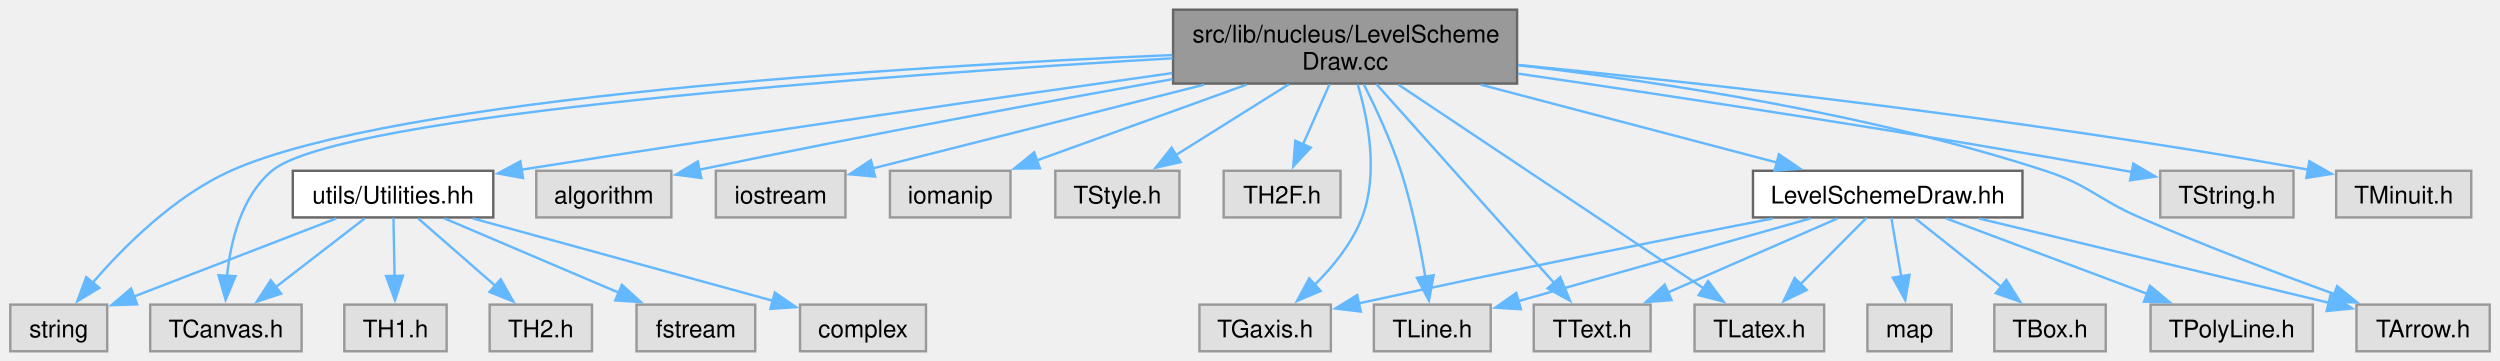
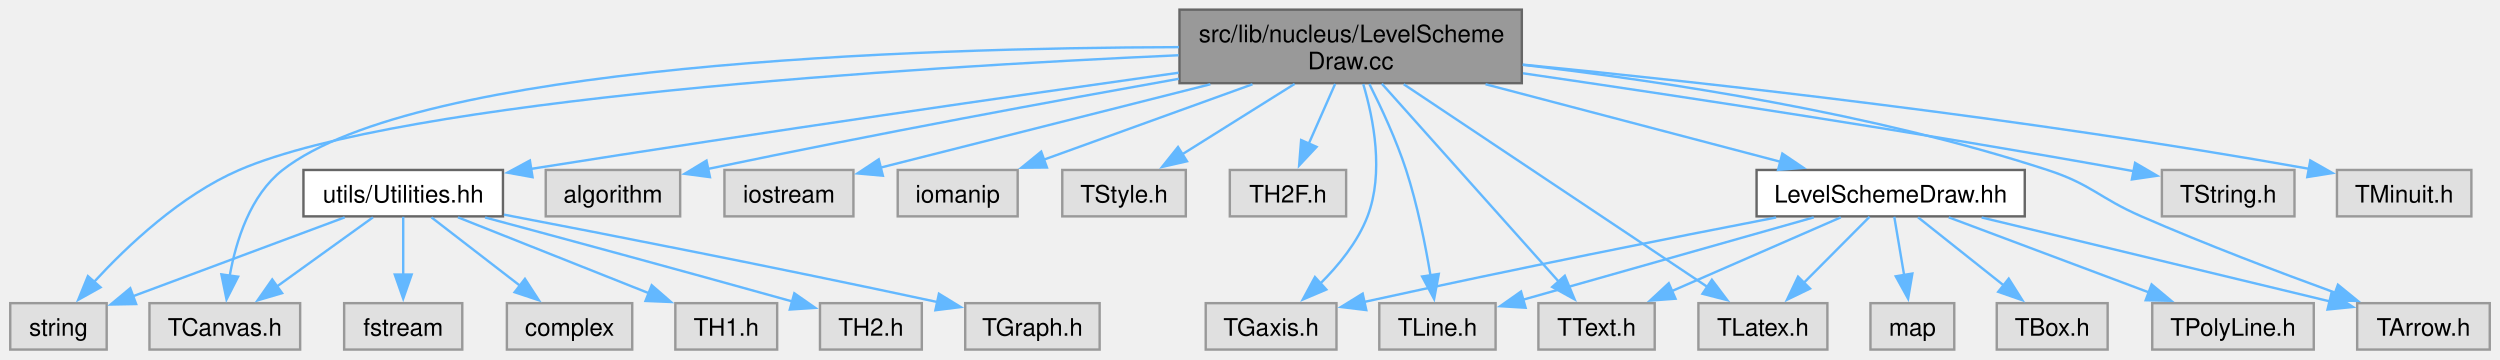
- <svg xmlns="http://www.w3.org/2000/svg" xmlns:xlink="http://www.w3.org/1999/xlink" width="1032pt" height="149pt" viewBox="0.00 0.00 1031.50 149.00">
+ <svg xmlns="http://www.w3.org/2000/svg" xmlns:xlink="http://www.w3.org/1999/xlink" width="1037pt" height="149pt" viewBox="0.00 0.00 1036.50 149.00">
  <g id="graph0" class="graph" transform="scale(1 1) rotate(0) translate(4 145)">
    <g id="Node000001" class="node">
      <g id="a_Node000001">
        <a xlink:title=" ">
-           <polygon fill="#999999" stroke="#666666" points="622,-141 480,-141 480,-110.5 622,-110.5 622,-141" />
-           <text text-anchor="start" x="488" y="-127.5" font-family="Helvetica,sans-Serif" font-size="10.00">src/lib/nucleus/LevelScheme</text>
-           <text text-anchor="middle" x="551" y="-116.25" font-family="Helvetica,sans-Serif" font-size="10.00">Draw.cc</text>
+           <polygon fill="#999999" stroke="#666666" points="627,-141 485,-141 485,-110.5 627,-110.5 627,-141" />
+           <text text-anchor="start" x="493" y="-127.5" font-family="Helvetica,sans-Serif" font-size="10.00">src/lib/nucleus/LevelScheme</text>
+           <text text-anchor="middle" x="556" y="-116.25" font-family="Helvetica,sans-Serif" font-size="10.00">Draw.cc</text>
        </a>
      </g>
    </g>
    <g id="Node000002" class="node">
      <g id="a_Node000002">
        <a xlink:title=" ">
          <polygon fill="#e0e0e0" stroke="#999999" points="40,-19.25 0,-19.25 0,0 40,0 40,-19.25" />
          <text text-anchor="middle" x="20" y="-5.75" font-family="Helvetica,sans-Serif" font-size="10.00">string</text>
        </a>
      </g>
    </g>
    <g id="edge1_Node000001_Node000002" class="edge">
      <g id="a_edge1_Node000001_Node000002">
        <a xlink:title=" ">
-           <path fill="none" stroke="#63b8ff" d="M479.68,-122.28C368.28,-117.54 158.74,-104.81 91,-74.5 67.69,-64.07 46.73,-43.07 33.72,-27.99" />
-           <polygon fill="#63b8ff" stroke="#63b8ff" points="36.75,-26.15 27.67,-20.68 31.35,-30.62 36.75,-26.15" />
+           <path fill="none" stroke="#63b8ff" d="M484.62,-122.08C373.11,-117.06 163.29,-103.94 95,-74.5 70.81,-64.07 48.58,-43.07 34.7,-27.99" />
+           <polygon fill="#63b8ff" stroke="#63b8ff" points="37.46,-25.82 28.21,-20.65 32.21,-30.46 37.46,-25.82" />
        </a>
      </g>
    </g>
    <g id="Node000003" class="node">
      <g id="a_Node000003">
        <a xlink:title=" ">
-           <polygon fill="#e0e0e0" stroke="#999999" points="272.88,-74.5 217.12,-74.5 217.12,-55.25 272.88,-55.25 272.88,-74.5" />
-           <text text-anchor="middle" x="245" y="-61" font-family="Helvetica,sans-Serif" font-size="10.00">algorithm</text>
+           <polygon fill="#e0e0e0" stroke="#999999" points="277.88,-74.5 222.12,-74.5 222.12,-55.25 277.88,-55.25 277.88,-74.5" />
+           <text text-anchor="middle" x="250" y="-61" font-family="Helvetica,sans-Serif" font-size="10.00">algorithm</text>
        </a>
      </g>
    </g>
    <g id="edge2_Node000001_Node000003" class="edge">
      <g id="a_edge2_Node000001_Node000003">
        <a xlink:title=" ">
-           <path fill="none" stroke="#63b8ff" d="M479.75,-112.33C428.08,-103.12 356.27,-89.89 284.33,-74.92" />
-           <polygon fill="#63b8ff" stroke="#63b8ff" points="285.24,-71.53 274.73,-72.91 283.8,-78.38 285.24,-71.53" />
+           <path fill="none" stroke="#63b8ff" d="M484.75,-112.33C433.08,-103.12 361.27,-89.89 289.33,-74.92" />
+           <polygon fill="#63b8ff" stroke="#63b8ff" points="290.24,-71.53 279.73,-72.91 288.8,-78.38 290.24,-71.53" />
        </a>
      </g>
    </g>
    <g id="Node000004" class="node">
      <g id="a_Node000004">
        <a xlink:title=" ">
-           <polygon fill="#e0e0e0" stroke="#999999" points="344.75,-74.5 291.25,-74.5 291.25,-55.25 344.75,-55.25 344.75,-74.5" />
-           <text text-anchor="middle" x="318" y="-61" font-family="Helvetica,sans-Serif" font-size="10.00">iostream</text>
+           <polygon fill="#e0e0e0" stroke="#999999" points="349.75,-74.5 296.25,-74.5 296.25,-55.25 349.75,-55.25 349.75,-74.5" />
+           <text text-anchor="middle" x="323" y="-61" font-family="Helvetica,sans-Serif" font-size="10.00">iostream</text>
        </a>
      </g>
    </g>
    <g id="edge3_Node000001_Node000004" class="edge">
      <g id="a_edge3_Node000001_Node000004">
        <a xlink:title=" ">
-           <path fill="none" stroke="#63b8ff" d="M492.81,-110.05C449.93,-99.21 392.86,-84.79 355.78,-75.42" />
-           <polygon fill="#63b8ff" stroke="#63b8ff" points="356.97,-72.11 346.42,-73.06 355.25,-78.9 356.97,-72.11" />
+           <path fill="none" stroke="#63b8ff" d="M497.81,-110.05C454.93,-99.21 397.86,-84.79 360.78,-75.42" />
+           <polygon fill="#63b8ff" stroke="#63b8ff" points="361.97,-72.11 351.42,-73.06 360.25,-78.9 361.97,-72.11" />
        </a>
      </g>
    </g>
    <g id="Node000005" class="node">
      <g id="a_Node000005">
        <a xlink:title=" ">
-           <polygon fill="#e0e0e0" stroke="#999999" points="412.88,-74.5 363.12,-74.5 363.12,-55.25 412.88,-55.25 412.88,-74.5" />
-           <text text-anchor="middle" x="388" y="-61" font-family="Helvetica,sans-Serif" font-size="10.00">iomanip</text>
+           <polygon fill="#e0e0e0" stroke="#999999" points="417.88,-74.5 368.12,-74.5 368.12,-55.25 417.88,-55.25 417.88,-74.5" />
+           <text text-anchor="middle" x="393" y="-61" font-family="Helvetica,sans-Serif" font-size="10.00">iomanip</text>
        </a>
      </g>
    </g>
    <g id="edge4_Node000001_Node000005" class="edge">
      <g id="a_edge4_Node000001_Node000005">
        <a xlink:title=" ">
-           <path fill="none" stroke="#63b8ff" d="M510.29,-110.05C483.68,-100.43 449.24,-88 423.7,-78.77" />
-           <polygon fill="#63b8ff" stroke="#63b8ff" points="425.02,-75.52 414.42,-75.42 422.64,-82.11 425.02,-75.52" />
+           <path fill="none" stroke="#63b8ff" d="M515.29,-110.05C488.68,-100.43 454.24,-88 428.7,-78.77" />
+           <polygon fill="#63b8ff" stroke="#63b8ff" points="430.02,-75.52 419.42,-75.42 427.64,-82.11 430.02,-75.52" />
        </a>
      </g>
    </g>
    <g id="Node000006" class="node">
      <g id="a_Node000006">
        <a xlink:title=" ">
-           <polygon fill="#e0e0e0" stroke="#999999" points="482.62,-74.5 431.38,-74.5 431.38,-55.25 482.62,-55.25 482.62,-74.5" />
-           <text text-anchor="middle" x="457" y="-61" font-family="Helvetica,sans-Serif" font-size="10.00">TStyle.h</text>
+           <polygon fill="#e0e0e0" stroke="#999999" points="487.62,-74.5 436.38,-74.5 436.38,-55.25 487.62,-55.25 487.62,-74.5" />
+           <text text-anchor="middle" x="462" y="-61" font-family="Helvetica,sans-Serif" font-size="10.00">TStyle.h</text>
        </a>
      </g>
    </g>
    <g id="edge5_Node000001_Node000006" class="edge">
      <g id="a_edge5_Node000001_Node000006">
        <a xlink:title=" ">
-           <path fill="none" stroke="#63b8ff" d="M527.76,-110.2C513.59,-101.32 495.5,-89.99 481.16,-81.01" />
-           <polygon fill="#63b8ff" stroke="#63b8ff" points="483.11,-78.1 472.77,-75.75 479.39,-84.03 483.11,-78.1" />
+           <path fill="none" stroke="#63b8ff" d="M532.76,-110.2C518.59,-101.32 500.5,-89.99 486.16,-81.01" />
+           <polygon fill="#63b8ff" stroke="#63b8ff" points="488.11,-78.1 477.77,-75.75 484.39,-84.03 488.11,-78.1" />
        </a>
      </g>
    </g>
    <g id="Node000007" class="node">
      <g id="a_Node000007">
        <a xlink:title=" ">
-           <polygon fill="#e0e0e0" stroke="#999999" points="549.12,-74.5 500.88,-74.5 500.88,-55.25 549.12,-55.25 549.12,-74.5" />
-           <text text-anchor="middle" x="525" y="-61" font-family="Helvetica,sans-Serif" font-size="10.00">TH2F.h</text>
+           <polygon fill="#e0e0e0" stroke="#999999" points="554.12,-74.5 505.88,-74.5 505.88,-55.25 554.12,-55.25 554.12,-74.5" />
+           <text text-anchor="middle" x="530" y="-61" font-family="Helvetica,sans-Serif" font-size="10.00">TH2F.h</text>
        </a>
      </g>
    </g>
    <g id="edge6_Node000001_Node000007" class="edge">
      <g id="a_edge6_Node000001_Node000007">
        <a xlink:title=" ">
-           <path fill="none" stroke="#63b8ff" d="M544.57,-110.2C541.26,-102.7 537.18,-93.45 533.6,-85.35" />
-           <polygon fill="#63b8ff" stroke="#63b8ff" points="536.86,-84.07 529.62,-76.34 530.46,-86.9 536.86,-84.07" />
+           <path fill="none" stroke="#63b8ff" d="M549.57,-110.2C546.26,-102.7 542.18,-93.45 538.6,-85.35" />
+           <polygon fill="#63b8ff" stroke="#63b8ff" points="541.86,-84.07 534.62,-76.34 535.46,-86.9 541.86,-84.07" />
        </a>
      </g>
    </g>
    <g id="Node000008" class="node">
      <g id="a_Node000008">
        <a xlink:title=" ">
-           <polygon fill="#e0e0e0" stroke="#999999" points="545.12,-19.25 490.88,-19.25 490.88,0 545.12,0 545.12,-19.25" />
-           <text text-anchor="middle" x="518" y="-5.75" font-family="Helvetica,sans-Serif" font-size="10.00">TGaxis.h</text>
+           <polygon fill="#e0e0e0" stroke="#999999" points="550.12,-19.25 495.88,-19.25 495.88,0 550.12,0 550.12,-19.25" />
+           <text text-anchor="middle" x="523" y="-5.75" font-family="Helvetica,sans-Serif" font-size="10.00">TGaxis.h</text>
        </a>
      </g>
    </g>
    <g id="edge7_Node000001_Node000008" class="edge">
      <g id="a_edge7_Node000001_Node000008">
        <a xlink:title=" ">
-           <path fill="none" stroke="#63b8ff" d="M556.22,-110.13C560.52,-95.71 564.89,-73.26 558,-55.25 553.9,-44.55 545.93,-34.79 538.17,-27.15" />
-           <polygon fill="#63b8ff" stroke="#63b8ff" points="540.9,-24.9 531.15,-20.76 536.19,-30.08 540.9,-24.9" />
+           <path fill="none" stroke="#63b8ff" d="M561.22,-110.13C565.52,-95.71 569.89,-73.26 563,-55.25 558.9,-44.55 550.93,-34.79 543.17,-27.15" />
+           <polygon fill="#63b8ff" stroke="#63b8ff" points="545.9,-24.9 536.15,-20.76 541.19,-30.08 545.9,-24.9" />
        </a>
      </g>
    </g>
    <g id="Node000009" class="node">
      <g id="a_Node000009">
        <a xlink:title=" ">
          <polygon fill="#e0e0e0" stroke="#999999" points="120.25,-19.25 57.75,-19.25 57.75,0 120.25,0 120.25,-19.25" />
          <text text-anchor="middle" x="89" y="-5.75" font-family="Helvetica,sans-Serif" font-size="10.00">TCanvas.h</text>
        </a>
      </g>
    </g>
    <g id="edge8_Node000001_Node000009" class="edge">
      <g id="a_edge8_Node000001_Node000009">
        <a xlink:title=" ">
-           <path fill="none" stroke="#63b8ff" d="M479.74,-120.94C361.73,-114.01 135.89,-97.86 108,-74.5 95.38,-63.93 90.92,-45.37 89.45,-30.97" />
-           <polygon fill="#63b8ff" stroke="#63b8ff" points="92.95,-30.99 88.88,-21.21 85.96,-31.39 92.95,-30.99" />
+           <path fill="none" stroke="#63b8ff" d="M484.81,-125.45C374.56,-125.12 169.31,-118.4 113,-74.5 99.56,-64.02 93.65,-45.15 91.04,-30.63" />
+           <polygon fill="#63b8ff" stroke="#63b8ff" points="94.52,-30.24 89.71,-20.8 87.59,-31.18 94.52,-30.24" />
        </a>
      </g>
    </g>
    <g id="Node000010" class="node">
      <g id="a_Node000010">
        <a xlink:title=" ">
-           <polygon fill="#e0e0e0" stroke="#999999" points="611.12,-19.25 562.88,-19.25 562.88,0 611.12,0 611.12,-19.25" />
-           <text text-anchor="middle" x="587" y="-5.75" font-family="Helvetica,sans-Serif" font-size="10.00">TLine.h</text>
+           <polygon fill="#e0e0e0" stroke="#999999" points="616.12,-19.25 567.88,-19.25 567.88,0 616.12,0 616.12,-19.25" />
+           <text text-anchor="middle" x="592" y="-5.75" font-family="Helvetica,sans-Serif" font-size="10.00">TLine.h</text>
        </a>
      </g>
    </g>
    <g id="edge9_Node000001_Node000010" class="edge">
      <g id="a_edge9_Node000001_Node000010">
        <a xlink:title=" ">
-           <path fill="none" stroke="#63b8ff" d="M558.76,-110.16C563.72,-100.31 569.96,-86.91 574,-74.5 578.68,-60.14 582.02,-43.38 584.13,-30.64" />
-           <polygon fill="#63b8ff" stroke="#63b8ff" points="587.56,-31.38 585.62,-20.96 580.64,-30.31 587.56,-31.38" />
+           <path fill="none" stroke="#63b8ff" d="M563.76,-110.16C568.72,-100.31 574.96,-86.91 579,-74.5 583.68,-60.14 587.02,-43.38 589.13,-30.64" />
+           <polygon fill="#63b8ff" stroke="#63b8ff" points="592.56,-31.38 590.62,-20.96 585.64,-30.31 592.56,-31.38" />
        </a>
      </g>
    </g>
    <g id="Node000011" class="node">
      <g id="a_Node000011">
        <a xlink:title=" ">
-           <polygon fill="#e0e0e0" stroke="#999999" points="677.12,-19.25 628.88,-19.25 628.88,0 677.12,0 677.12,-19.25" />
-           <text text-anchor="middle" x="653" y="-5.75" font-family="Helvetica,sans-Serif" font-size="10.00">TText.h</text>
+           <polygon fill="#e0e0e0" stroke="#999999" points="682.12,-19.25 633.88,-19.25 633.88,0 682.12,0 682.12,-19.25" />
+           <text text-anchor="middle" x="658" y="-5.75" font-family="Helvetica,sans-Serif" font-size="10.00">TText.h</text>
        </a>
      </g>
    </g>
    <g id="edge10_Node000001_Node000011" class="edge">
      <g id="a_edge10_Node000001_Node000011">
        <a xlink:title=" ">
-           <path fill="none" stroke="#63b8ff" d="M563.92,-110.3C582.59,-89.41 617.07,-50.82 637.22,-28.28" />
-           <polygon fill="#63b8ff" stroke="#63b8ff" points="639.83,-30.61 643.88,-20.83 634.61,-25.95 639.83,-30.61" />
+           <path fill="none" stroke="#63b8ff" d="M568.92,-110.3C587.59,-89.41 622.07,-50.82 642.22,-28.28" />
+           <polygon fill="#63b8ff" stroke="#63b8ff" points="644.83,-30.61 648.88,-20.83 639.61,-25.95 644.83,-30.61" />
        </a>
      </g>
    </g>
    <g id="Node000012" class="node">
      <g id="a_Node000012">
        <a xlink:title=" ">
-           <polygon fill="#e0e0e0" stroke="#999999" points="748.75,-19.25 695.25,-19.25 695.25,0 748.75,0 748.75,-19.25" />
-           <text text-anchor="middle" x="722" y="-5.75" font-family="Helvetica,sans-Serif" font-size="10.00">TLatex.h</text>
+           <polygon fill="#e0e0e0" stroke="#999999" points="753.75,-19.25 700.25,-19.25 700.25,0 753.75,0 753.75,-19.25" />
+           <text text-anchor="middle" x="727" y="-5.75" font-family="Helvetica,sans-Serif" font-size="10.00">TLatex.h</text>
        </a>
      </g>
    </g>
    <g id="edge11_Node000001_Node000012" class="edge">
      <g id="a_edge11_Node000001_Node000012">
        <a xlink:title=" ">
-           <path fill="none" stroke="#63b8ff" d="M573.01,-110.06C605.54,-88.35 666.18,-47.88 699.18,-25.86" />
-           <polygon fill="#63b8ff" stroke="#63b8ff" points="700.84,-28.96 707.21,-20.5 696.95,-23.14 700.84,-28.96" />
+           <path fill="none" stroke="#63b8ff" d="M578.01,-110.06C610.54,-88.35 671.18,-47.88 704.18,-25.86" />
+           <polygon fill="#63b8ff" stroke="#63b8ff" points="705.84,-28.96 712.21,-20.5 701.95,-23.14 705.84,-28.96" />
        </a>
      </g>
    </g>
    <g id="Node000013" class="node">
      <g id="a_Node000013">
        <a xlink:title=" ">
-           <polygon fill="#e0e0e0" stroke="#999999" points="942.5,-74.5 887.5,-74.5 887.5,-55.25 942.5,-55.25 942.5,-74.5" />
-           <text text-anchor="middle" x="915" y="-61" font-family="Helvetica,sans-Serif" font-size="10.00">TString.h</text>
+           <polygon fill="#e0e0e0" stroke="#999999" points="947.5,-74.5 892.5,-74.5 892.5,-55.25 947.5,-55.25 947.5,-74.5" />
+           <text text-anchor="middle" x="920" y="-61" font-family="Helvetica,sans-Serif" font-size="10.00">TString.h</text>
        </a>
      </g>
    </g>
    <g id="edge12_Node000001_Node000013" class="edge">
      <g id="a_edge12_Node000001_Node000013">
        <a xlink:title=" ">
-           <path fill="none" stroke="#63b8ff" d="M622.47,-114.6C687.83,-105.07 787.12,-90.01 873,-74.5 873.99,-74.32 875,-74.14 876.01,-73.95" />
-           <polygon fill="#63b8ff" stroke="#63b8ff" points="876.38,-77.44 885.54,-72.1 875.05,-70.57 876.38,-77.44" />
+           <path fill="none" stroke="#63b8ff" d="M627.47,-114.6C692.83,-105.07 792.12,-90.01 878,-74.5 878.99,-74.32 880,-74.14 881.01,-73.95" />
+           <polygon fill="#63b8ff" stroke="#63b8ff" points="881.38,-77.44 890.54,-72.1 880.05,-70.57 881.38,-77.44" />
        </a>
      </g>
    </g>
    <g id="Node000014" class="node">
      <g id="a_Node000014">
        <a xlink:title=" ">
-           <polygon fill="#e0e0e0" stroke="#999999" points="1023.5,-19.25 968.5,-19.25 968.5,0 1023.5,0 1023.5,-19.25" />
-           <text text-anchor="middle" x="996" y="-5.75" font-family="Helvetica,sans-Serif" font-size="10.00">TArrow.h</text>
+           <polygon fill="#e0e0e0" stroke="#999999" points="1028.5,-19.25 973.5,-19.25 973.5,0 1028.5,0 1028.5,-19.25" />
+           <text text-anchor="middle" x="1001" y="-5.75" font-family="Helvetica,sans-Serif" font-size="10.00">TArrow.h</text>
        </a>
      </g>
    </g>
    <g id="edge13_Node000001_Node000014" class="edge">
      <g id="a_edge13_Node000001_Node000014">
        <a xlink:title=" ">
-           <path fill="none" stroke="#63b8ff" d="M622.45,-118.09C681.79,-111.19 767.86,-98.03 840,-74.5 858.38,-68.51 861.28,-62.98 879,-55.25 905.54,-43.67 936.14,-32.06 959.39,-23.58" />
-           <polygon fill="#63b8ff" stroke="#63b8ff" points="960.52,-26.9 968.73,-20.2 958.14,-20.31 960.52,-26.9" />
+           <path fill="none" stroke="#63b8ff" d="M627.45,-118.09C686.79,-111.19 772.86,-98.03 845,-74.5 863.38,-68.51 866.28,-62.98 884,-55.25 910.54,-43.67 941.14,-32.06 964.39,-23.58" />
+           <polygon fill="#63b8ff" stroke="#63b8ff" points="965.52,-26.9 973.73,-20.2 963.14,-20.31 965.52,-26.9" />
        </a>
      </g>
    </g>
    <g id="Node000015" class="node">
      <g id="a_Node000015">
        <a xlink:title=" ">
-           <polygon fill="#e0e0e0" stroke="#999999" points="1015.88,-74.5 960.12,-74.5 960.12,-55.25 1015.88,-55.25 1015.88,-74.5" />
-           <text text-anchor="middle" x="988" y="-61" font-family="Helvetica,sans-Serif" font-size="10.00">TMinuit.h</text>
+           <polygon fill="#e0e0e0" stroke="#999999" points="1020.88,-74.5 965.12,-74.5 965.12,-55.25 1020.88,-55.25 1020.88,-74.5" />
+           <text text-anchor="middle" x="993" y="-61" font-family="Helvetica,sans-Serif" font-size="10.00">TMinuit.h</text>
        </a>
      </g>
    </g>
    <g id="edge14_Node000001_Node000015" class="edge">
      <g id="a_edge14_Node000001_Node000015">
        <a xlink:title=" ">
-           <path fill="none" stroke="#63b8ff" d="M622.35,-118.21C700.38,-110.52 829.31,-96.24 948.62,-74.96" />
-           <polygon fill="#63b8ff" stroke="#63b8ff" points="949.06,-78.44 958.27,-73.22 947.81,-71.55 949.06,-78.44" />
+           <path fill="none" stroke="#63b8ff" d="M627.35,-118.21C705.38,-110.52 834.31,-96.24 953.62,-74.96" />
+           <polygon fill="#63b8ff" stroke="#63b8ff" points="954.06,-78.44 963.27,-73.22 952.81,-71.55 954.06,-78.44" />
        </a>
      </g>
    </g>
    <g id="Node000016" class="node">
      <g id="a_Node000016">
        <a xlink:href="../../d2/d67/_level_scheme_draw_8hh.html" target="_top" xlink:title=" ">
-           <polygon fill="white" stroke="#666666" points="830.62,-74.5 719.38,-74.5 719.38,-55.25 830.62,-55.25 830.62,-74.5" />
-           <text text-anchor="middle" x="775" y="-61" font-family="Helvetica,sans-Serif" font-size="10.00">LevelSchemeDraw.hh</text>
+           <polygon fill="white" stroke="#666666" points="835.62,-74.5 724.38,-74.5 724.38,-55.25 835.62,-55.25 835.62,-74.5" />
+           <text text-anchor="middle" x="780" y="-61" font-family="Helvetica,sans-Serif" font-size="10.00">LevelSchemeDraw.hh</text>
        </a>
      </g>
    </g>
    <g id="edge15_Node000001_Node000016" class="edge">
      <g id="a_edge15_Node000001_Node000016">
        <a xlink:title=" ">
-           <path fill="none" stroke="#63b8ff" d="M606.95,-110.05C644.72,-100.12 693.94,-87.18 729.34,-77.88" />
-           <polygon fill="#63b8ff" stroke="#63b8ff" points="730.07,-81.3 738.85,-75.38 728.29,-74.53 730.07,-81.3" />
+           <path fill="none" stroke="#63b8ff" d="M611.95,-110.05C649.72,-100.12 698.94,-87.18 734.34,-77.88" />
+           <polygon fill="#63b8ff" stroke="#63b8ff" points="735.07,-81.3 743.85,-75.38 733.29,-74.53 735.07,-81.3" />
        </a>
      </g>
    </g>
    <g id="Node000020" class="node">
      <g id="a_Node000020">
        <a xlink:href="../../d7/db9/_utilities_8hh.html" target="_top" xlink:title=" ">
-           <polygon fill="white" stroke="#666666" points="199.38,-74.5 116.62,-74.5 116.62,-55.25 199.38,-55.25 199.38,-74.5" />
-           <text text-anchor="middle" x="158" y="-61" font-family="Helvetica,sans-Serif" font-size="10.00">utils/Utilities.hh</text>
+           <polygon fill="white" stroke="#666666" points="204.38,-74.5 121.62,-74.5 121.62,-55.25 204.38,-55.25 204.38,-74.5" />
+           <text text-anchor="middle" x="163" y="-61" font-family="Helvetica,sans-Serif" font-size="10.00">utils/Utilities.hh</text>
        </a>
      </g>
    </g>
    <g id="edge24_Node000001_Node000020" class="edge">
      <g id="a_edge24_Node000001_Node000020">
        <a xlink:title=" ">
-           <path fill="none" stroke="#63b8ff" d="M479.64,-114.83C412.72,-105.41 309.54,-90.57 210.81,-74.92" />
-           <polygon fill="#63b8ff" stroke="#63b8ff" points="211.65,-71.51 201.22,-73.39 210.55,-78.42 211.65,-71.51" />
+           <path fill="none" stroke="#63b8ff" d="M484.64,-114.83C417.72,-105.41 314.54,-90.57 215.81,-74.92" />
+           <polygon fill="#63b8ff" stroke="#63b8ff" points="216.65,-71.51 206.22,-73.39 215.55,-78.42 216.65,-71.51" />
        </a>
      </g>
    </g>
    <g id="edge21_Node000016_Node000008" class="edge">
      <g id="a_edge21_Node000016_Node000008">
        <a xlink:title=" ">
-           <path fill="none" stroke="#63b8ff" d="M727.47,-54.79C685.1,-46.58 621.1,-33.89 556.68,-19.78" />
-           <polygon fill="#63b8ff" stroke="#63b8ff" points="557.49,-16.38 546.97,-17.65 555.99,-23.21 557.49,-16.38" />
+           <path fill="none" stroke="#63b8ff" d="M732.47,-54.79C690.1,-46.58 626.1,-33.89 561.68,-19.78" />
+           <polygon fill="#63b8ff" stroke="#63b8ff" points="562.49,-16.38 551.97,-17.65 560.99,-23.21 562.49,-16.38" />
        </a>
      </g>
    </g>
    <g id="edge23_Node000016_Node000010" class="edge">
      <g id="a_edge23_Node000016_Node000010">
        <a xlink:title=" ">
-           <path fill="none" stroke="#63b8ff" d="M743.11,-54.84C709.7,-45.38 657.33,-30.55 622.6,-20.71" />
-           <polygon fill="#63b8ff" stroke="#63b8ff" points="623.57,-17.35 613,-17.99 621.67,-24.08 623.57,-17.35" />
+           <path fill="none" stroke="#63b8ff" d="M748.11,-54.84C714.7,-45.38 662.33,-30.55 627.6,-20.71" />
+           <polygon fill="#63b8ff" stroke="#63b8ff" points="628.57,-17.35 618,-17.99 626.67,-24.08 628.57,-17.35" />
        </a>
      </g>
    </g>
    <g id="edge18_Node000016_Node000011" class="edge">
      <g id="a_edge18_Node000016_Node000011">
        <a xlink:title=" ">
-           <path fill="none" stroke="#63b8ff" d="M754.3,-54.84C735.11,-46.47 706.29,-33.88 684.28,-24.28" />
-           <polygon fill="#63b8ff" stroke="#63b8ff" points="685.75,-21.1 675.18,-20.31 682.95,-27.52 685.75,-21.1" />
+           <path fill="none" stroke="#63b8ff" d="M759.3,-54.84C740.11,-46.47 711.29,-33.88 689.28,-24.28" />
+           <polygon fill="#63b8ff" stroke="#63b8ff" points="690.75,-21.1 680.18,-20.31 687.95,-27.52 690.75,-21.1" />
        </a>
      </g>
    </g>
    <g id="edge19_Node000016_Node000012" class="edge">
      <g id="a_edge19_Node000016_Node000012">
        <a xlink:title=" ">
-           <path fill="none" stroke="#63b8ff" d="M766.25,-55.08C758.85,-47.65 748.04,-36.79 738.95,-27.66" />
-           <polygon fill="#63b8ff" stroke="#63b8ff" points="741.54,-25.3 732.01,-20.68 736.58,-30.24 741.54,-25.3" />
+           <path fill="none" stroke="#63b8ff" d="M771.25,-55.08C763.85,-47.65 753.04,-36.79 743.95,-27.66" />
+           <polygon fill="#63b8ff" stroke="#63b8ff" points="746.54,-25.3 737.01,-20.68 741.58,-30.24 746.54,-25.3" />
        </a>
      </g>
    </g>
    <g id="edge17_Node000016_Node000014" class="edge">
      <g id="a_edge17_Node000016_Node000014">
        <a xlink:title=" ">
-           <path fill="none" stroke="#63b8ff" d="M812.74,-54.78C853,-45.08 916.44,-29.79 957.13,-19.99" />
-           <polygon fill="#63b8ff" stroke="#63b8ff" points="957.84,-23.42 966.74,-17.67 956.2,-16.61 957.84,-23.42" />
+           <path fill="none" stroke="#63b8ff" d="M817.74,-54.78C858,-45.08 921.44,-29.79 962.13,-19.99" />
+           <polygon fill="#63b8ff" stroke="#63b8ff" points="962.84,-23.42 971.74,-17.67 961.2,-16.61 962.84,-23.42" />
        </a>
      </g>
    </g>
    <g id="Node000017" class="node">
      <g id="a_Node000017">
        <a xlink:title=" ">
-           <polygon fill="#e0e0e0" stroke="#999999" points="801.38,-19.25 766.62,-19.25 766.62,0 801.38,0 801.38,-19.25" />
-           <text text-anchor="middle" x="784" y="-5.75" font-family="Helvetica,sans-Serif" font-size="10.00">map</text>
+           <polygon fill="#e0e0e0" stroke="#999999" points="806.38,-19.25 771.62,-19.25 771.62,0 806.38,0 806.38,-19.25" />
+           <text text-anchor="middle" x="789" y="-5.75" font-family="Helvetica,sans-Serif" font-size="10.00">map</text>
        </a>
      </g>
    </g>
    <g id="edge16_Node000016_Node000017" class="edge">
      <g id="a_edge16_Node000016_Node000017">
        <a xlink:title=" ">
-           <path fill="none" stroke="#63b8ff" d="M776.49,-55.08C777.6,-48.49 779.17,-39.21 780.59,-30.82" />
-           <polygon fill="#63b8ff" stroke="#63b8ff" points="784.01,-31.55 782.23,-21.1 777.11,-30.38 784.01,-31.55" />
+           <path fill="none" stroke="#63b8ff" d="M781.49,-55.08C782.6,-48.49 784.17,-39.21 785.59,-30.82" />
+           <polygon fill="#63b8ff" stroke="#63b8ff" points="789.01,-31.55 787.23,-21.1 782.11,-30.38 789.01,-31.55" />
        </a>
      </g>
    </g>
    <g id="Node000018" class="node">
      <g id="a_Node000018">
        <a xlink:title=" ">
-           <polygon fill="#e0e0e0" stroke="#999999" points="865,-19.25 819,-19.25 819,0 865,0 865,-19.25" />
-           <text text-anchor="middle" x="842" y="-5.75" font-family="Helvetica,sans-Serif" font-size="10.00">TBox.h</text>
+           <polygon fill="#e0e0e0" stroke="#999999" points="870,-19.25 824,-19.25 824,0 870,0 870,-19.25" />
+           <text text-anchor="middle" x="847" y="-5.75" font-family="Helvetica,sans-Serif" font-size="10.00">TBox.h</text>
        </a>
      </g>
    </g>
    <g id="edge20_Node000016_Node000018" class="edge">
      <g id="a_edge20_Node000016_Node000018">
        <a xlink:title=" ">
-           <path fill="none" stroke="#63b8ff" d="M786.37,-54.84C796.05,-47.15 810.2,-35.9 821.81,-26.68" />
-           <polygon fill="#63b8ff" stroke="#63b8ff" points="823.97,-29.43 829.62,-20.47 819.61,-23.95 823.97,-29.43" />
+           <path fill="none" stroke="#63b8ff" d="M791.37,-54.84C801.05,-47.15 815.2,-35.9 826.81,-26.68" />
+           <polygon fill="#63b8ff" stroke="#63b8ff" points="828.97,-29.43 834.62,-20.47 824.61,-23.95 828.97,-29.43" />
        </a>
      </g>
    </g>
    <g id="Node000019" class="node">
      <g id="a_Node000019">
        <a xlink:title=" ">
-           <polygon fill="#e0e0e0" stroke="#999999" points="950.5,-19.25 883.5,-19.25 883.5,0 950.5,0 950.5,-19.25" />
-           <text text-anchor="middle" x="917" y="-5.75" font-family="Helvetica,sans-Serif" font-size="10.00">TPolyLine.h</text>
+           <polygon fill="#e0e0e0" stroke="#999999" points="955.5,-19.25 888.5,-19.25 888.5,0 955.5,0 955.5,-19.25" />
+           <text text-anchor="middle" x="922" y="-5.75" font-family="Helvetica,sans-Serif" font-size="10.00">TPolyLine.h</text>
        </a>
      </g>
    </g>
    <g id="edge22_Node000016_Node000019" class="edge">
      <g id="a_edge22_Node000016_Node000019">
        <a xlink:title=" ">
-           <path fill="none" stroke="#63b8ff" d="M799.09,-54.84C821.94,-46.27 856.52,-33.31 882.33,-23.63" />
-           <polygon fill="#63b8ff" stroke="#63b8ff" points="883.24,-27.02 891.38,-20.23 880.78,-20.47 883.24,-27.02" />
+           <path fill="none" stroke="#63b8ff" d="M804.09,-54.84C826.94,-46.27 861.52,-33.31 887.33,-23.63" />
+           <polygon fill="#63b8ff" stroke="#63b8ff" points="888.24,-27.02 896.38,-20.23 885.78,-20.47 888.24,-27.02" />
        </a>
      </g>
    </g>
    <g id="edge25_Node000020_Node000002" class="edge">
      <g id="a_edge25_Node000020_Node000002">
        <a xlink:title=" ">
-           <path fill="none" stroke="#63b8ff" d="M134.59,-54.84C111.55,-45.95 76.23,-32.32 50.89,-22.54" />
-           <polygon fill="#63b8ff" stroke="#63b8ff" points="52.37,-19.37 41.78,-19.03 49.85,-25.9 52.37,-19.37" />
+           <path fill="none" stroke="#63b8ff" d="M138.74,-54.84C114.48,-45.81 77.08,-31.88 50.75,-22.07" />
+           <polygon fill="#63b8ff" stroke="#63b8ff" points="52.22,-18.89 41.63,-18.68 49.78,-25.45 52.22,-18.89" />
        </a>
      </g>
    </g>
    <g id="edge28_Node000020_Node000009" class="edge">
      <g id="a_edge28_Node000020_Node000009">
        <a xlink:title=" ">
-           <path fill="none" stroke="#63b8ff" d="M146.3,-54.84C136.22,-47.07 121.46,-35.67 109.44,-26.4" />
-           <polygon fill="#63b8ff" stroke="#63b8ff" points="111.79,-23.79 101.73,-20.45 107.51,-29.33 111.79,-23.79" />
+           <path fill="none" stroke="#63b8ff" d="M150.45,-54.84C139.54,-46.99 123.5,-35.45 110.54,-26.12" />
+           <polygon fill="#63b8ff" stroke="#63b8ff" points="112.76,-23.41 102.6,-20.41 108.67,-29.09 112.76,-23.41" />
        </a>
      </g>
    </g>
    <g id="Node000021" class="node">
      <g id="a_Node000021">
        <a xlink:title=" ">
-           <polygon fill="#e0e0e0" stroke="#999999" points="307.5,-19.25 258.5,-19.25 258.5,0 307.5,0 307.5,-19.25" />
-           <text text-anchor="middle" x="283" y="-5.75" font-family="Helvetica,sans-Serif" font-size="10.00">fstream</text>
+           <polygon fill="#e0e0e0" stroke="#999999" points="187.5,-19.25 138.5,-19.25 138.5,0 187.5,0 187.5,-19.25" />
+           <text text-anchor="middle" x="163" y="-5.75" font-family="Helvetica,sans-Serif" font-size="10.00">fstream</text>
        </a>
      </g>
    </g>
    <g id="edge26_Node000020_Node000021" class="edge">
      <g id="a_edge26_Node000020_Node000021">
        <a xlink:title=" ">
-           <path fill="none" stroke="#63b8ff" d="M179.2,-54.84C198.96,-46.43 228.67,-33.77 251.25,-24.15" />
-           <polygon fill="#63b8ff" stroke="#63b8ff" points="252.47,-27.43 260.3,-20.3 249.73,-20.99 252.47,-27.43" />
+           <path fill="none" stroke="#63b8ff" d="M163,-55.08C163,-48.57 163,-39.42 163,-31.12" />
+           <polygon fill="#63b8ff" stroke="#63b8ff" points="166.5,-31.12 163,-21.12 159.5,-31.12 166.5,-31.12" />
        </a>
      </g>
    </g>
    <g id="Node000022" class="node">
      <g id="a_Node000022">
        <a xlink:title=" ">
-           <polygon fill="#e0e0e0" stroke="#999999" points="378,-19.25 326,-19.25 326,0 378,0 378,-19.25" />
-           <text text-anchor="middle" x="352" y="-5.75" font-family="Helvetica,sans-Serif" font-size="10.00">complex</text>
+           <polygon fill="#e0e0e0" stroke="#999999" points="258,-19.25 206,-19.25 206,0 258,0 258,-19.25" />
+           <text text-anchor="middle" x="232" y="-5.75" font-family="Helvetica,sans-Serif" font-size="10.00">complex</text>
        </a>
      </g>
    </g>
    <g id="edge27_Node000020_Node000022" class="edge">
      <g id="a_edge27_Node000020_Node000022">
        <a xlink:title=" ">
-           <path fill="none" stroke="#63b8ff" d="M190.91,-54.84C225.25,-45.42 278.98,-30.67 314.82,-20.83" />
-           <polygon fill="#63b8ff" stroke="#63b8ff" points="315.61,-24.24 324.33,-18.22 313.76,-17.49 315.61,-24.24" />
+           <path fill="none" stroke="#63b8ff" d="M174.7,-54.84C184.78,-47.07 199.54,-35.67 211.56,-26.4" />
+           <polygon fill="#63b8ff" stroke="#63b8ff" points="213.49,-29.33 219.27,-20.45 209.21,-23.79 213.49,-29.33" />
        </a>
      </g>
    </g>
    <g id="Node000023" class="node">
      <g id="a_Node000023">
        <a xlink:title=" ">
-           <polygon fill="#e0e0e0" stroke="#999999" points="180.12,-19.25 137.88,-19.25 137.88,0 180.12,0 180.12,-19.25" />
-           <text text-anchor="middle" x="159" y="-5.75" font-family="Helvetica,sans-Serif" font-size="10.00">TH1.h</text>
+           <polygon fill="#e0e0e0" stroke="#999999" points="318.12,-19.25 275.88,-19.25 275.88,0 318.12,0 318.12,-19.25" />
+           <text text-anchor="middle" x="297" y="-5.75" font-family="Helvetica,sans-Serif" font-size="10.00">TH1.h</text>
        </a>
      </g>
    </g>
    <g id="edge29_Node000020_Node000023" class="edge">
      <g id="a_edge29_Node000020_Node000023">
        <a xlink:title=" ">
-           <path fill="none" stroke="#63b8ff" d="M158.17,-55.08C158.29,-48.57 158.46,-39.42 158.62,-31.12" />
-           <polygon fill="#63b8ff" stroke="#63b8ff" points="162.11,-31.19 158.8,-21.12 155.12,-31.05 162.11,-31.19" />
+           <path fill="none" stroke="#63b8ff" d="M185.73,-54.84C207.49,-46.2 240.52,-33.07 264.94,-23.36" />
+           <polygon fill="#63b8ff" stroke="#63b8ff" points="266.08,-26.68 274.08,-19.73 263.5,-20.17 266.08,-26.68" />
        </a>
      </g>
    </g>
    <g id="Node000024" class="node">
      <g id="a_Node000024">
        <a xlink:title=" ">
-           <polygon fill="#e0e0e0" stroke="#999999" points="240.12,-19.25 197.88,-19.25 197.88,0 240.12,0 240.12,-19.25" />
-           <text text-anchor="middle" x="219" y="-5.75" font-family="Helvetica,sans-Serif" font-size="10.00">TH2.h</text>
+           <polygon fill="#e0e0e0" stroke="#999999" points="378.12,-19.25 335.88,-19.25 335.88,0 378.12,0 378.12,-19.25" />
+           <text text-anchor="middle" x="357" y="-5.75" font-family="Helvetica,sans-Serif" font-size="10.00">TH2.h</text>
        </a>
      </g>
    </g>
    <g id="edge30_Node000020_Node000024" class="edge">
      <g id="a_edge30_Node000020_Node000024">
        <a xlink:title=" ">
-           <path fill="none" stroke="#63b8ff" d="M168.35,-54.84C177.08,-47.22 189.79,-36.12 200.3,-26.95" />
-           <polygon fill="#63b8ff" stroke="#63b8ff" points="202.43,-29.73 207.66,-20.52 197.83,-24.46 202.43,-29.73" />
+           <path fill="none" stroke="#63b8ff" d="M196.96,-54.79C227.89,-46.48 275.09,-33.71 324.48,-19.93" />
+           <polygon fill="#63b8ff" stroke="#63b8ff" points="325.23,-23.35 333.92,-17.29 323.35,-16.61 325.23,-23.35" />
+         </a>
+       </g>
+     </g>
+     <g id="Node000025" class="node">
+       <g id="a_Node000025">
+         <a xlink:title=" ">
+           <polygon fill="#e0e0e0" stroke="#999999" points="451.88,-19.25 396.12,-19.25 396.12,0 451.88,0 451.88,-19.25" />
+           <text text-anchor="middle" x="424" y="-5.75" font-family="Helvetica,sans-Serif" font-size="10.00">TGraph.h</text>
+         </a>
+       </g>
+     </g>
+     <g id="edge31_Node000020_Node000025" class="edge">
+       <g id="a_edge31_Node000020_Node000025">
+         <a xlink:title=" ">
+           <path fill="none" stroke="#63b8ff" d="M204.78,-55.97C247.55,-47.79 316.21,-34.39 384.74,-19.68" />
+           <polygon fill="#63b8ff" stroke="#63b8ff" points="385.22,-23.16 394.26,-17.63 383.75,-16.32 385.22,-23.16" />
        </a>
      </g>
    </g>
  </g>
</svg>
